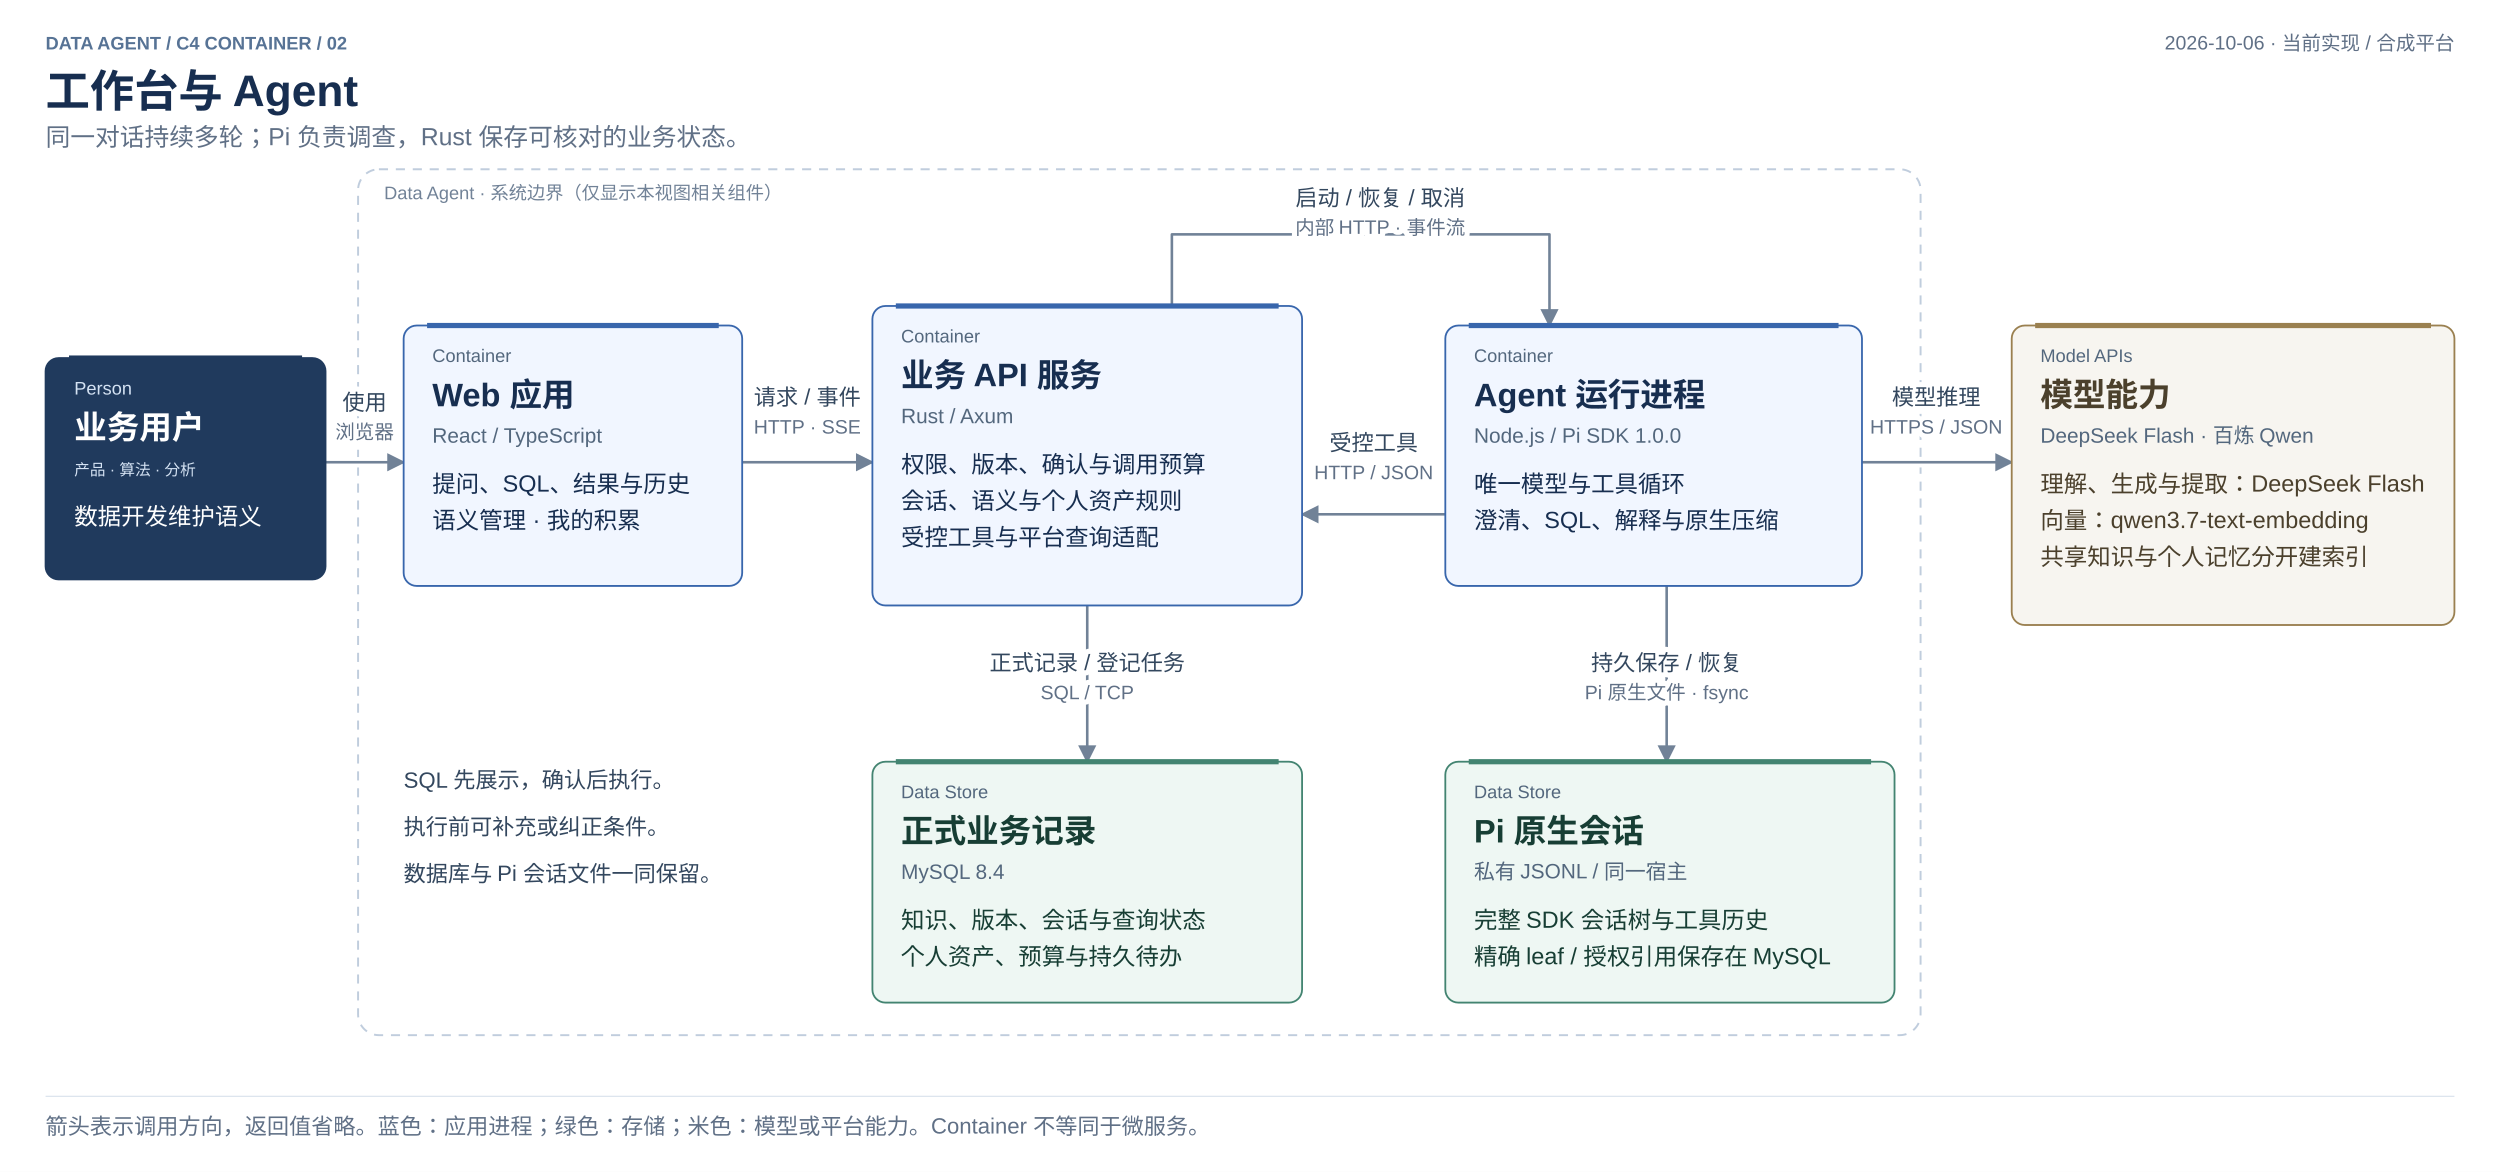
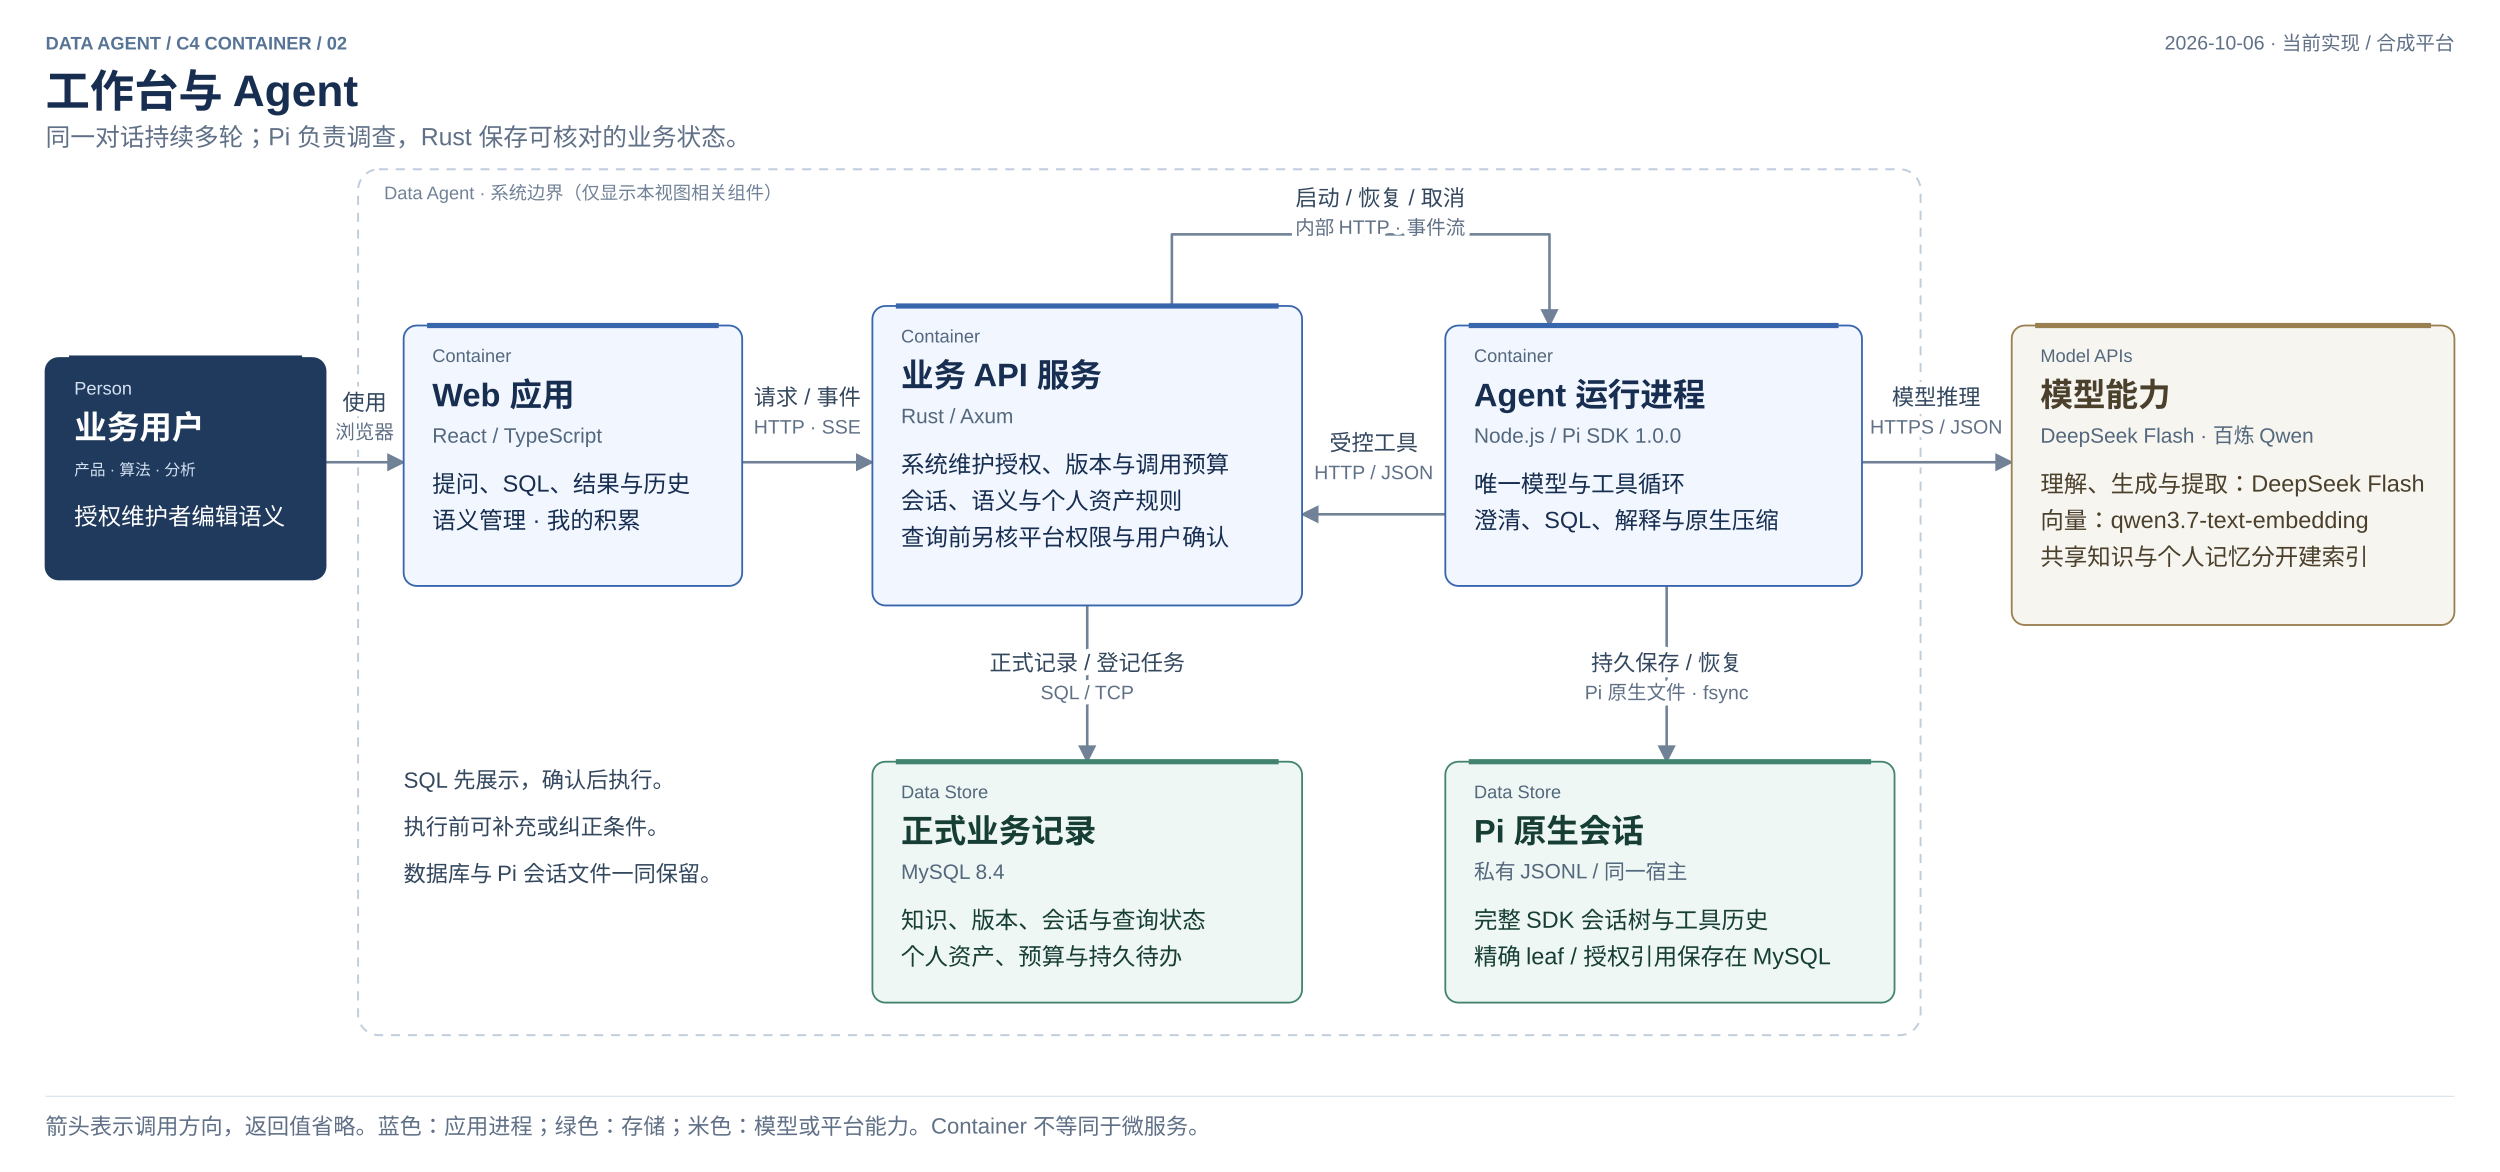
<svg xmlns="http://www.w3.org/2000/svg" width="1920" height="900" viewBox="0 0 1920 900" role="img" aria-labelledby="title description">
  <g transform="translate(0 0)">
    <g class="view" data-view="runtime" font-family="Arial, PingFang SC, Microsoft YaHei, sans-serif">
      <defs>
        <marker id="arrow-runtime" viewBox="0 0 10 10" refX="9" refY="5" markerWidth="7" markerHeight="7" orient="auto">
          <path d="M0 0 L10 5 L0 10Z" fill="#718297" />
        </marker>
      </defs>
      <rect width="1920" height="900" fill="white" />
      <text x="35" y="38" font-size="14" font-weight="600" fill="#577395" text-anchor="start">DATA AGENT  /  C4 CONTAINER  /  02</text>
      <text x="35" y="82" font-size="34" font-weight="650" fill="#172e50" text-anchor="start">工作台与 Agent</text>
      <text x="35" y="112" font-size="19" font-weight="400" fill="#607086" text-anchor="start">同一对话持续多轮；Pi 负责调查，Rust 保存可核对的业务状态。</text>
      <text x="1885" y="38" font-size="15" font-weight="500" fill="#607086" text-anchor="end">2026-10-06 · 当前实现 / 合成平台</text>
      <g class="boundary" fill="none" stroke="#c0cddd" stroke-width="1.5" stroke-dasharray="7 6">
        <rect x="275" y="130" width="1200" height="665" rx="16" />
      </g>
      <text x="295" y="153" font-size="14" font-weight="500" fill="#718297" text-anchor="start">Data Agent · 系统边界（仅显示本视图相关组件）</text>
      <g class="relationship" data-edge="use" data-source="users" data-target="web">
        <path d="M250 355 L310 355" fill="none" stroke="white" stroke-width="8" />
        <path d="M250 355 L310 355" fill="none" stroke="#718297" stroke-width="2" stroke-linejoin="round" marker-end="url(#arrow-runtime)" />
      </g>
      <g class="relationship" data-edge="web-api" data-source="web" data-target="api">
        <path d="M570 355 L670 355" fill="none" stroke="white" stroke-width="8" />
        <path d="M570 355 L670 355" fill="none" stroke="#718297" stroke-width="2" stroke-linejoin="round" marker-end="url(#arrow-runtime)" />
      </g>
      <g class="relationship" data-edge="run" data-source="api" data-target="pi">
        <path d="M900 235 L900 180 L1190 180 L1190 250" fill="none" stroke="white" stroke-width="8" />
        <path d="M900 235 L900 180 L1190 180 L1190 250" fill="none" stroke="#718297" stroke-width="2" stroke-linejoin="round" marker-end="url(#arrow-runtime)" />
      </g>
      <g class="relationship" data-edge="tools" data-source="pi" data-target="api">
        <path d="M1110 395 L1000 395" fill="none" stroke="white" stroke-width="8" />
        <path d="M1110 395 L1000 395" fill="none" stroke="#718297" stroke-width="2" stroke-linejoin="round" marker-end="url(#arrow-runtime)" />
      </g>
      <g class="relationship" data-edge="generate" data-source="pi" data-target="models">
        <path d="M1430 355 L1545 355" fill="none" stroke="white" stroke-width="8" />
        <path d="M1430 355 L1545 355" fill="none" stroke="#718297" stroke-width="2" stroke-linejoin="round" marker-end="url(#arrow-runtime)" />
      </g>
      <g class="relationship" data-edge="records" data-source="api" data-target="mysql">
        <path d="M835 465 L835 585" fill="none" stroke="white" stroke-width="8" />
        <path d="M835 465 L835 585" fill="none" stroke="#718297" stroke-width="2" stroke-linejoin="round" marker-end="url(#arrow-runtime)" />
      </g>
      <g class="relationship" data-edge="session-store" data-source="pi" data-target="journal">
        <path d="M1280 450 L1280 585" fill="none" stroke="white" stroke-width="8" />
        <path d="M1280 450 L1280 585" fill="none" stroke="#718297" stroke-width="2" stroke-linejoin="round" marker-end="url(#arrow-runtime)" />
      </g>
      <g class="node" data-node="users">
        <rect class="node-box" x="35" y="275" width="215" height="170" rx="10" fill="#203a5d" stroke="#203a5d" stroke-width="1.4" />
        <path d="M53 275 H232" stroke="#203a5d" stroke-width="4" />
        <text x="57" y="303" font-size="14" font-weight="500" fill="#d4e2f3" text-anchor="start">Person</text>
        <text x="57" y="337" font-size="25" font-weight="650" fill="#ffffff" text-anchor="start">业务用户</text>
        <text x="57" y="365" font-size="12" font-weight="500" fill="#d4e2f3" text-anchor="start">产品 · 算法 · 分析</text>
-         <text x="57" y="403" font-size="18" font-weight="400" fill="#ffffff" text-anchor="start">数据开发维护语义</text>
+         <text x="57" y="403" font-size="18" font-weight="400" fill="#ffffff" text-anchor="start">授权维护者编辑语义</text>
      </g>
      <g class="node" data-node="web">
        <rect class="node-box" x="310" y="250" width="260" height="200" rx="10" fill="#f1f6ff" stroke="#3866ac" stroke-width="1.4" />
        <path d="M328 250 H552" stroke="#3866ac" stroke-width="4" />
        <text x="332" y="278" font-size="14" font-weight="500" fill="#53677d" text-anchor="start">Container</text>
        <text x="332" y="312" font-size="25" font-weight="650" fill="#172e50" text-anchor="start">Web 应用</text>
        <text x="332" y="340" font-size="16" font-weight="500" fill="#53677d" text-anchor="start">React / TypeScript</text>
        <text x="332" y="378" font-size="18" font-weight="400" fill="#172e50" text-anchor="start">提问、SQL、结果与历史</text>
        <text x="332" y="406" font-size="18" font-weight="400" fill="#172e50" text-anchor="start">语义管理 · 我的积累</text>
      </g>
      <g class="node" data-node="api">
        <rect class="node-box" x="670" y="235" width="330" height="230" rx="10" fill="#f1f6ff" stroke="#3866ac" stroke-width="1.4" />
        <path d="M688 235 H982" stroke="#3866ac" stroke-width="4" />
        <text x="692" y="263" font-size="14" font-weight="500" fill="#53677d" text-anchor="start">Container</text>
        <text x="692" y="297" font-size="25" font-weight="650" fill="#172e50" text-anchor="start">业务 API 服务</text>
        <text x="692" y="325" font-size="16" font-weight="500" fill="#53677d" text-anchor="start">Rust / Axum</text>
-         <text x="692" y="363" font-size="18" font-weight="400" fill="#172e50" text-anchor="start">权限、版本、确认与调用预算</text>
+         <text x="692" y="363" font-size="18" font-weight="400" fill="#172e50" text-anchor="start">系统维护授权、版本与调用预算</text>
        <text x="692" y="391" font-size="18" font-weight="400" fill="#172e50" text-anchor="start">会话、语义与个人资产规则</text>
-         <text x="692" y="419" font-size="18" font-weight="400" fill="#172e50" text-anchor="start">受控工具与平台查询适配</text>
+         <text x="692" y="419" font-size="18" font-weight="400" fill="#172e50" text-anchor="start">查询前另核平台权限与用户确认</text>
      </g>
      <g class="node" data-node="pi">
        <rect class="node-box" x="1110" y="250" width="320" height="200" rx="10" fill="#f1f6ff" stroke="#3866ac" stroke-width="1.4" />
        <path d="M1128 250 H1412" stroke="#3866ac" stroke-width="4" />
        <text x="1132" y="278" font-size="14" font-weight="500" fill="#53677d" text-anchor="start">Container</text>
        <text x="1132" y="312" font-size="25" font-weight="650" fill="#172e50" text-anchor="start">Agent 运行进程</text>
        <text x="1132" y="340" font-size="16" font-weight="500" fill="#53677d" text-anchor="start">Node.js / Pi SDK 1.0.0</text>
        <text x="1132" y="378" font-size="18" font-weight="400" fill="#172e50" text-anchor="start">唯一模型与工具循环</text>
        <text x="1132" y="406" font-size="18" font-weight="400" fill="#172e50" text-anchor="start">澄清、SQL、解释与原生压缩</text>
      </g>
      <g class="node" data-node="models">
        <rect class="node-box" x="1545" y="250" width="340" height="230" rx="10" fill="#f7f5f0" stroke="#9a8050" stroke-width="1.4" />
        <path d="M1563 250 H1867" stroke="#9a8050" stroke-width="4" />
        <text x="1567" y="278" font-size="14" font-weight="500" fill="#53677d" text-anchor="start">Model APIs</text>
        <text x="1567" y="312" font-size="25" font-weight="650" fill="#4b402c" text-anchor="start">模型能力</text>
        <text x="1567" y="340" font-size="16" font-weight="500" fill="#53677d" text-anchor="start">DeepSeek Flash · 百炼 Qwen</text>
        <text x="1567" y="378" font-size="18" font-weight="400" fill="#4b402c" text-anchor="start">理解、生成与提取：DeepSeek Flash</text>
        <text x="1567" y="406" font-size="18" font-weight="400" fill="#4b402c" text-anchor="start">向量：qwen3.7-text-embedding</text>
        <text x="1567" y="434" font-size="18" font-weight="400" fill="#4b402c" text-anchor="start">共享知识与个人记忆分开建索引</text>
      </g>
      <g class="node" data-node="mysql">
        <rect class="node-box" x="670" y="585" width="330" height="185" rx="10" fill="#eef7f3" stroke="#438471" stroke-width="1.4" />
        <path d="M688 585 H982" stroke="#438471" stroke-width="4" />
        <text x="692" y="613" font-size="14" font-weight="500" fill="#53677d" text-anchor="start">Data Store</text>
        <text x="692" y="647" font-size="25" font-weight="650" fill="#173e34" text-anchor="start">正式业务记录</text>
        <text x="692" y="675" font-size="16" font-weight="500" fill="#53677d" text-anchor="start">MySQL 8.4</text>
        <text x="692" y="713" font-size="18" font-weight="400" fill="#173e34" text-anchor="start">知识、版本、会话与查询状态</text>
        <text x="692" y="741" font-size="18" font-weight="400" fill="#173e34" text-anchor="start">个人资产、预算与持久待办</text>
      </g>
      <g class="node" data-node="journal">
        <rect class="node-box" x="1110" y="585" width="345" height="185" rx="10" fill="#eef7f3" stroke="#438471" stroke-width="1.4" />
        <path d="M1128 585 H1437" stroke="#438471" stroke-width="4" />
        <text x="1132" y="613" font-size="14" font-weight="500" fill="#53677d" text-anchor="start">Data Store</text>
        <text x="1132" y="647" font-size="25" font-weight="650" fill="#173e34" text-anchor="start">Pi 原生会话</text>
        <text x="1132" y="675" font-size="16" font-weight="500" fill="#53677d" text-anchor="start">私有 JSONL / 同一宿主</text>
        <text x="1132" y="713" font-size="18" font-weight="400" fill="#173e34" text-anchor="start">完整 SDK 会话树与工具历史</text>
        <text x="1132" y="741" font-size="18" font-weight="400" fill="#173e34" text-anchor="start">精确 leaf / 授权引用保存在 MySQL</text>
      </g>
      <g class="edge-label" data-edge="use">
        <text x="280" y="315" font-size="17" font-weight="500" fill="#33475e" text-anchor="middle" paint-order="stroke" stroke="white" stroke-width="8" stroke-linejoin="round">使用</text>
        <text x="280" y="337" font-size="15" font-weight="400" fill="#607086" text-anchor="middle" paint-order="stroke" stroke="white" stroke-width="8" stroke-linejoin="round">浏览器</text>
      </g>
      <g class="edge-label" data-edge="web-api">
        <text x="620" y="311" font-size="17" font-weight="500" fill="#33475e" text-anchor="middle" paint-order="stroke" stroke="white" stroke-width="8" stroke-linejoin="round">请求 / 事件</text>
        <text x="620" y="333" font-size="15" font-weight="400" fill="#607086" text-anchor="middle" paint-order="stroke" stroke="white" stroke-width="8" stroke-linejoin="round">HTTP · SSE</text>
      </g>
      <g class="edge-label" data-edge="run">
        <text x="1060" y="158" font-size="17" font-weight="500" fill="#33475e" text-anchor="middle" paint-order="stroke" stroke="white" stroke-width="8" stroke-linejoin="round">启动 / 恢复 / 取消</text>
        <text x="1060" y="180" font-size="15" font-weight="400" fill="#607086" text-anchor="middle" paint-order="stroke" stroke="white" stroke-width="8" stroke-linejoin="round">内部 HTTP · 事件流</text>
      </g>
      <g class="edge-label" data-edge="tools">
        <text x="1055" y="346" font-size="17" font-weight="500" fill="#33475e" text-anchor="middle" paint-order="stroke" stroke="white" stroke-width="8" stroke-linejoin="round">受控工具</text>
        <text x="1055" y="368" font-size="15" font-weight="400" fill="#607086" text-anchor="middle" paint-order="stroke" stroke="white" stroke-width="8" stroke-linejoin="round">HTTP / JSON</text>
      </g>
      <g class="edge-label" data-edge="generate">
        <text x="1487" y="311" font-size="17" font-weight="500" fill="#33475e" text-anchor="middle" paint-order="stroke" stroke="white" stroke-width="8" stroke-linejoin="round">模型推理</text>
        <text x="1487" y="333" font-size="15" font-weight="400" fill="#607086" text-anchor="middle" paint-order="stroke" stroke="white" stroke-width="8" stroke-linejoin="round">HTTPS / JSON</text>
      </g>
      <g class="edge-label" data-edge="records">
        <text x="835" y="515" font-size="17" font-weight="500" fill="#33475e" text-anchor="middle" paint-order="stroke" stroke="white" stroke-width="8" stroke-linejoin="round">正式记录 / 登记任务</text>
        <text x="835" y="537" font-size="15" font-weight="400" fill="#607086" text-anchor="middle" paint-order="stroke" stroke="white" stroke-width="8" stroke-linejoin="round">SQL / TCP</text>
      </g>
      <g class="edge-label" data-edge="session-store">
        <text x="1280" y="515" font-size="17" font-weight="500" fill="#33475e" text-anchor="middle" paint-order="stroke" stroke="white" stroke-width="8" stroke-linejoin="round">持久保存 / 恢复</text>
        <text x="1280" y="537" font-size="15" font-weight="400" fill="#607086" text-anchor="middle" paint-order="stroke" stroke="white" stroke-width="8" stroke-linejoin="round">Pi 原生文件 · fsync</text>
      </g>
      <text x="310" y="605" font-size="17" font-weight="400" fill="#33475e" text-anchor="start">SQL 先展示，确认后执行。</text>
      <text x="310" y="641" font-size="17" font-weight="400" fill="#33475e" text-anchor="start">执行前可补充或纠正条件。</text>
      <text x="310" y="677" font-size="17" font-weight="400" fill="#33475e" text-anchor="start">数据库与 Pi 会话文件一同保留。</text>
      <line x1="35" y1="842" x2="1885" y2="842" stroke="#dde5ee" />
      <text x="35" y="871" font-size="17" font-weight="400" fill="#607086" text-anchor="start">箭头表示调用方向，返回值省略。蓝色：应用进程；绿色：存储；米色：模型或平台能力。Container 不等同于微服务。</text>
    </g>
  </g>
</svg>
